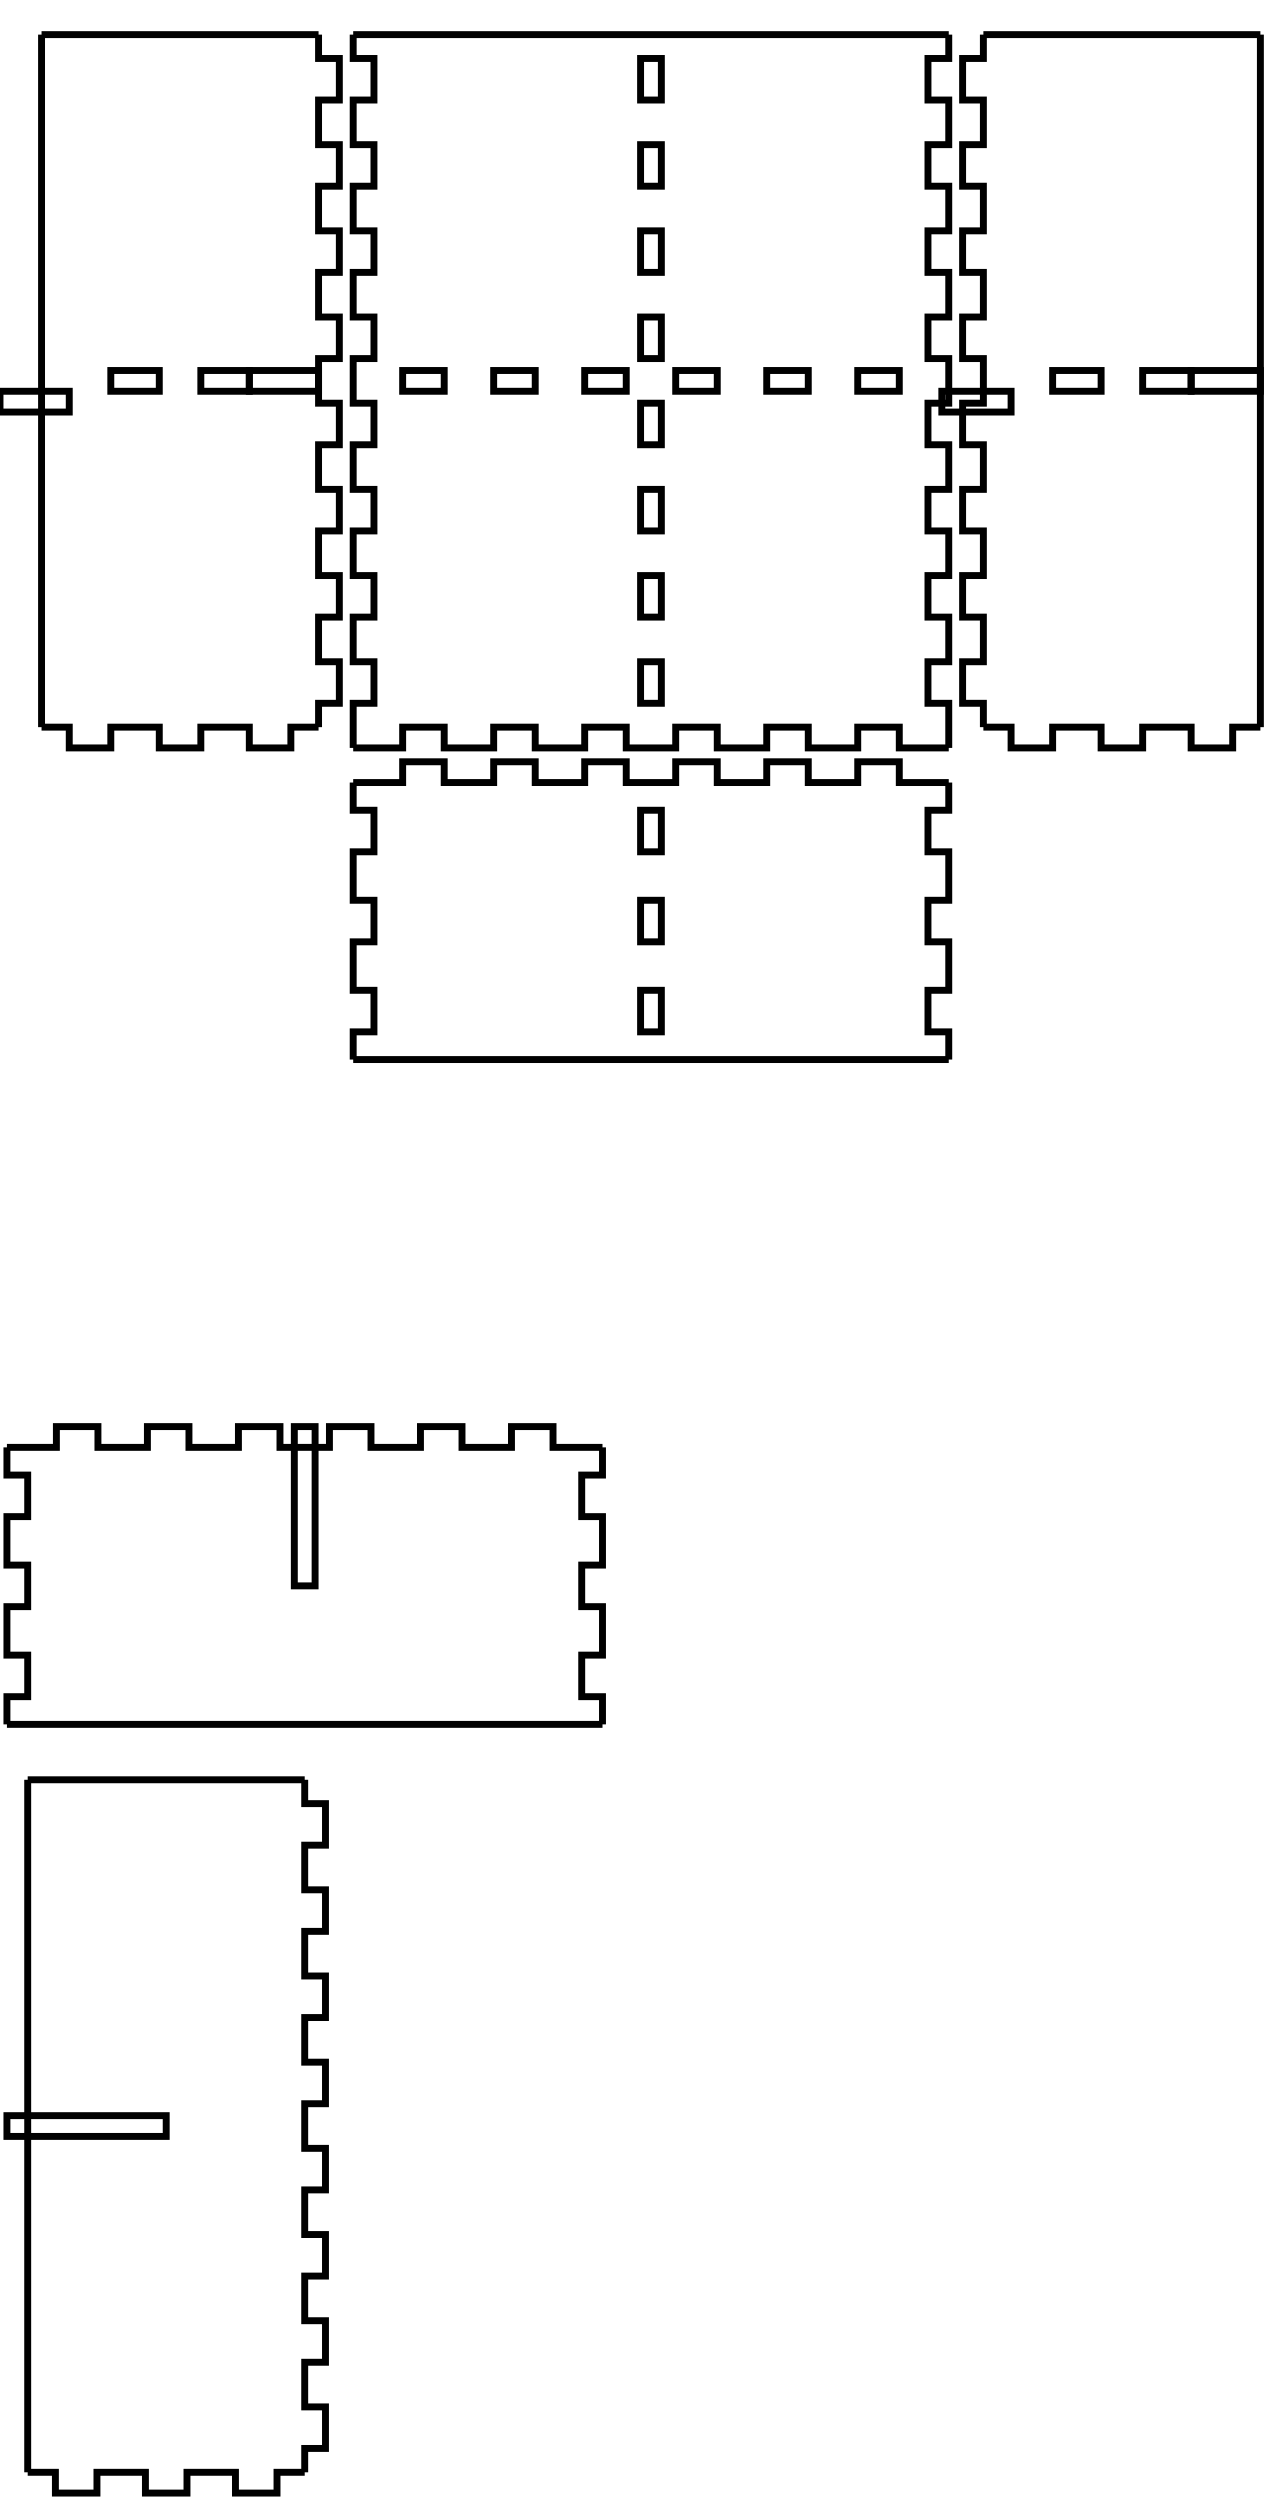
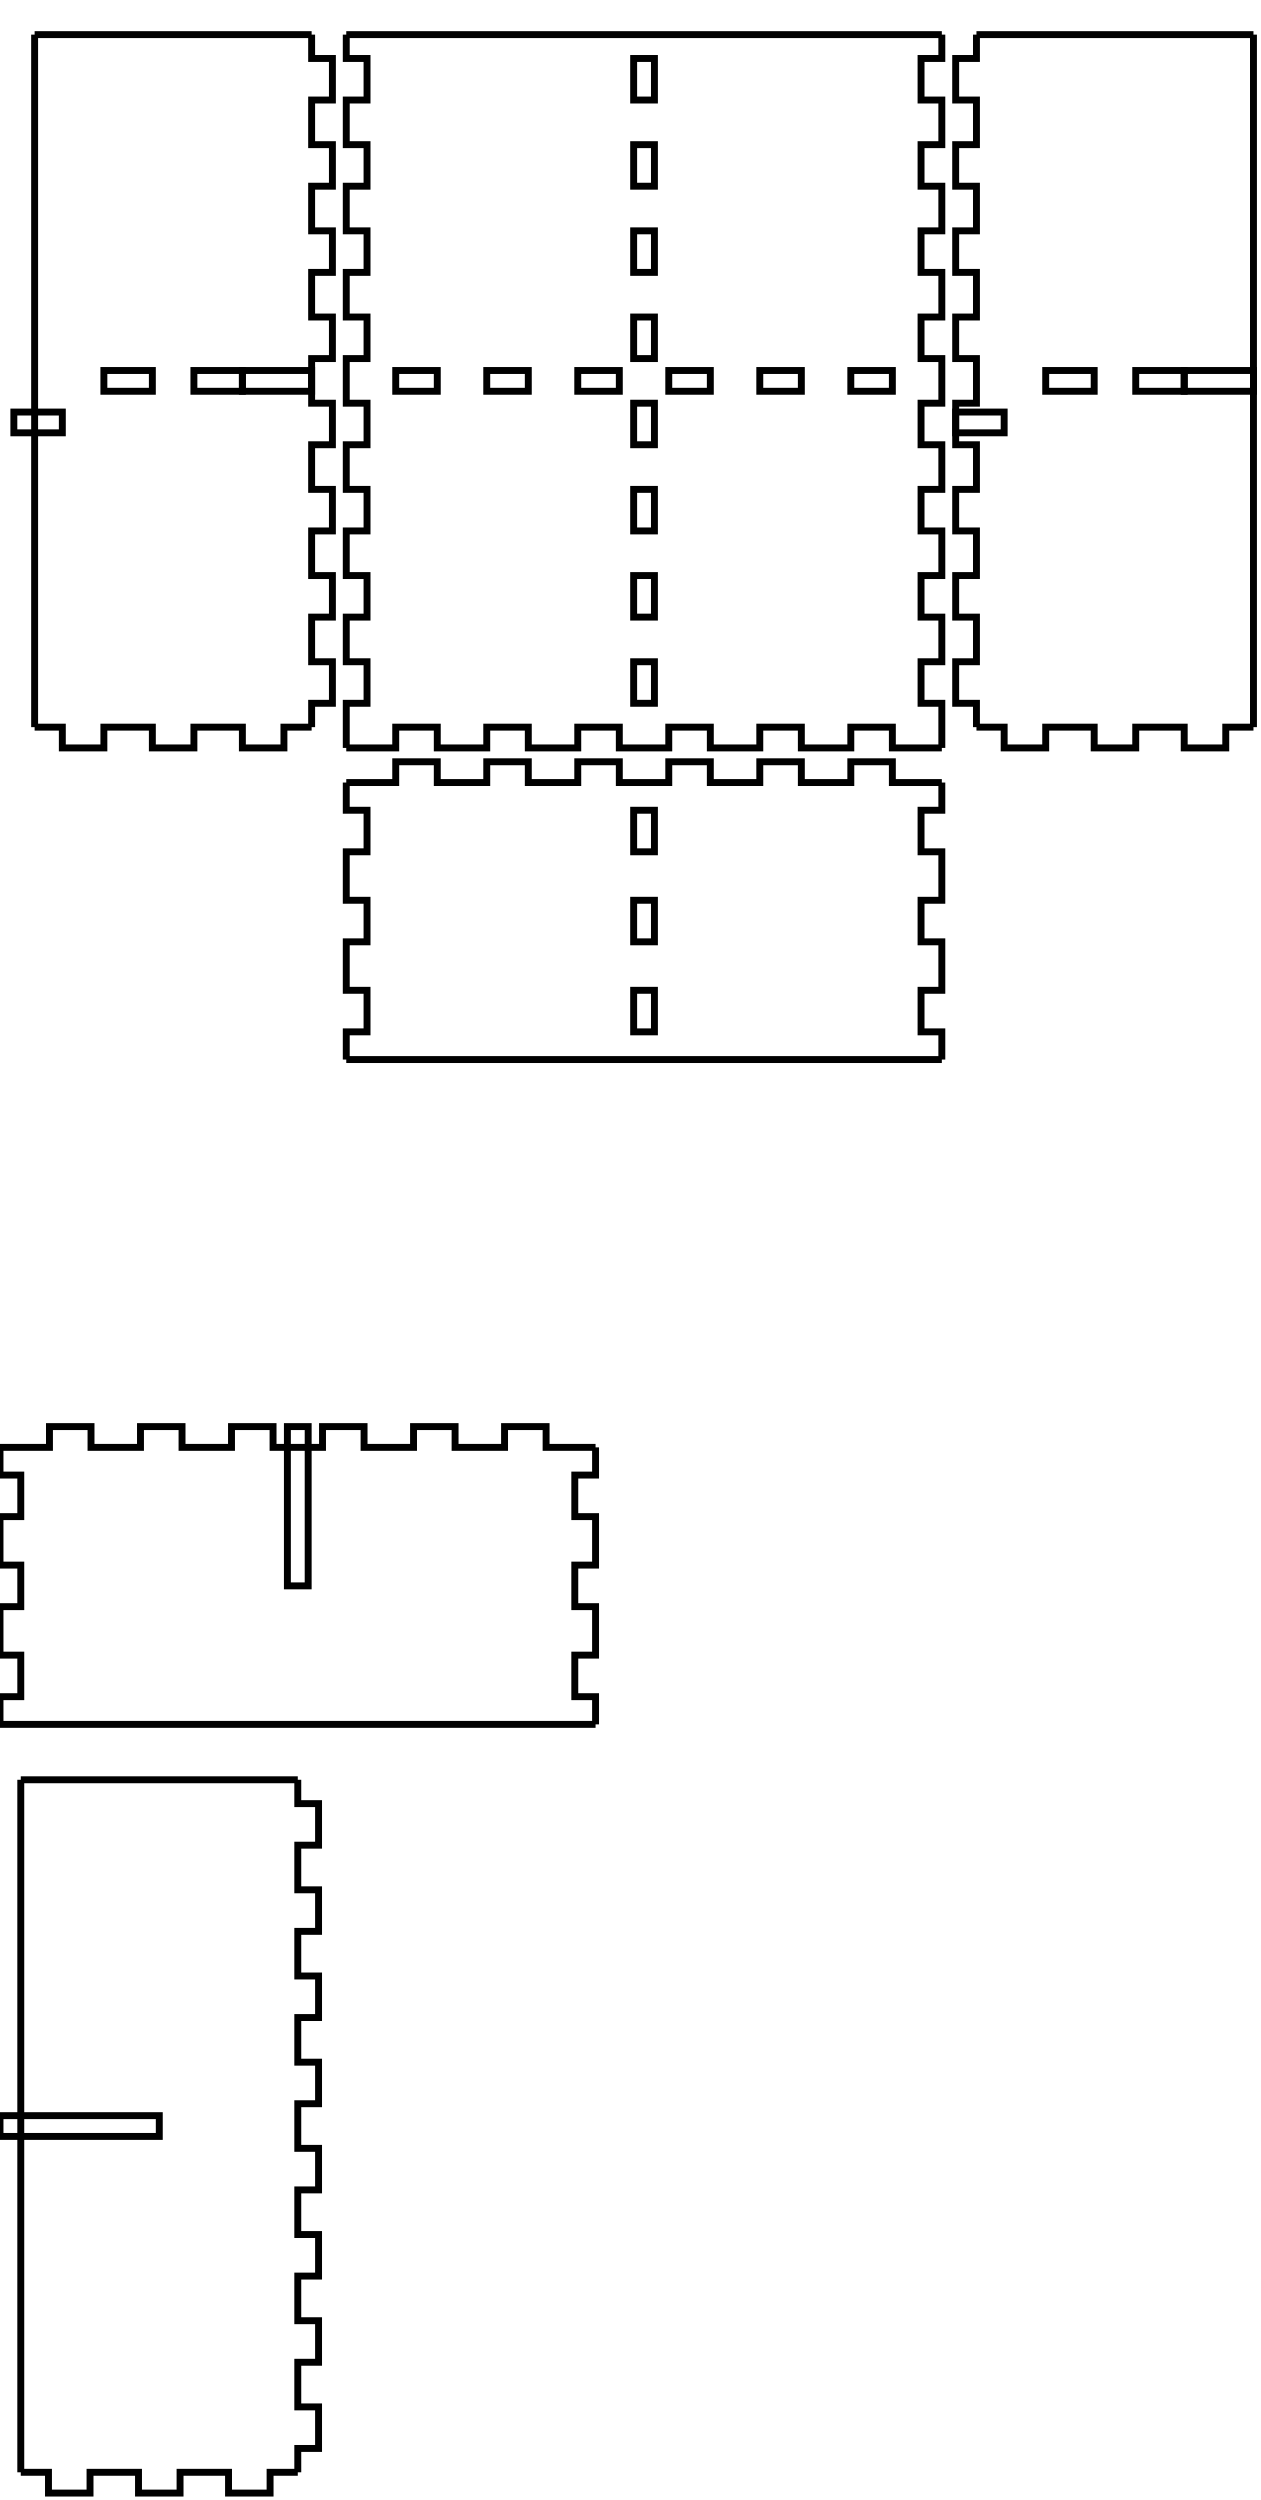
- <svg xmlns="http://www.w3.org/2000/svg" width="183mm" height="361mm" viewBox="-1 0 183 361" version="1.1" id="svg5">
+ <svg xmlns="http://www.w3.org/2000/svg" width="182mm" height="361mm" viewBox="0 0 182 361" version="1.1" id="svg5">
  <defs id="defs2" />
  <g id="layer1">
    <g id="piece_001">
      <path id="side_001" style="fill:none;stroke:#000000;stroke-width:1" d="M 50 113 L 57.143 113 L 57.143 110 L 63.143 110 L 63.143 113 L 70.286 113 L 70.286 110 L 76.286 110 L 76.286 113 L 83.429 113 L 83.429 110 L 89.429 110 L 89.429 113 L 96.571 113 L 96.571 110 L 102.571 110 L 102.571 113 L 109.714 113 L 109.714 110 L 115.714 110 L 115.714 113 L 122.857 113 L 122.857 110 L 128.857 110 L 128.857 113 L 136 113" />
      <path id="side_002" style="fill:none;stroke:#000000;stroke-width:1" d="M 136 113 L 136 117 L 133 117 L 133 123 L 136 123 L 136 130 L 133 130 L 133 136 L 136 136 L 136 143 L 133 143 L 133 149 L 136 149 L 136 153" />
      <path id="hole_001" style="fill:none;stroke:#000000;stroke-width:1" d="M 91.5 117 L 91.5 123 L 94.5 123 L 94.5 117 L 91.5 117 Z" />
      <path id="hole_002" style="fill:none;stroke:#000000;stroke-width:1" d="M 91.5 130 L 91.5 136 L 94.5 136 L 94.5 130 L 91.5 130 Z" />
      <path id="hole_003" style="fill:none;stroke:#000000;stroke-width:1" d="M 91.5 143 L 91.5 149 L 94.5 149 L 94.5 143 L 91.5 143 Z" />
      <path id="side_003" style="fill:none;stroke:#000000;stroke-width:1" d="M 136 153 L 128.857 153 L 128.857 153 L 122.857 153 L 122.857 153 L 115.714 153 L 115.714 153 L 109.714 153 L 109.714 153 L 102.571 153 L 102.571 153 L 96.571 153 L 96.571 153 L 89.429 153 L 89.429 153 L 83.429 153 L 83.429 153 L 76.286 153 L 76.286 153 L 70.286 153 L 70.286 153 L 63.143 153 L 63.143 153 L 57.143 153 L 57.143 153 L 50 153" />
      <path id="side_004" style="fill:none;stroke:#000000;stroke-width:1" d="M 50 153 L 50 149 L 53 149 L 53 143 L 50 143 L 50 136 L 53 136 L 53 130 L 50 130 L 50 123 L 53 123 L 53 117 L 50 117 L 50 113" />
    </g>
    <g id="xdivider_001">
      <path id="side_005" style="fill:none;stroke:#000000;stroke-width:1" d="M 0 209 L 7.143 209 L 7.143 206 L 13.143 206 L 13.143 209 L 20.286 209 L 20.286 206 L 26.286 206 L 26.286 209 L 33.429 209 L 33.429 206 L 39.429 206 L 39.429 209 L 46.571 209 L 46.571 206 L 52.571 206 L 52.571 209 L 59.714 209 L 59.714 206 L 65.714 206 L 65.714 209 L 72.857 209 L 72.857 206 L 78.857 206 L 78.857 209 L 86 209" />
      <path id="side_006" style="fill:none;stroke:#000000;stroke-width:1" d="M 86 209 L 86 213 L 83 213 L 83 219 L 86 219 L 86 226 L 83 226 L 83 232 L 86 232 L 86 239 L 83 239 L 83 245 L 86 245 L 86 249" />
      <path id="slot_001" style="fill:none;stroke:#000000;stroke-width:1" d="M 41.5 206 L 41.5 229 L 44.5 229 L 44.5 206 L 41.5 206 Z" />
      <path id="side_007" style="fill:none;stroke:#000000;stroke-width:1" d="M 86 249 L 78.857 249 L 78.857 249 L 72.857 249 L 72.857 249 L 65.714 249 L 65.714 249 L 59.714 249 L 59.714 249 L 52.571 249 L 52.571 249 L 46.571 249 L 46.571 249 L 39.429 249 L 39.429 249 L 33.429 249 L 33.429 249 L 26.286 249 L 26.286 249 L 20.286 249 L 20.286 249 L 13.143 249 L 13.143 249 L 7.143 249 L 7.143 249 L 0 249" />
      <path id="side_008" style="fill:none;stroke:#000000;stroke-width:1" d="M 0 249 L 0 245 L 3 245 L 3 239 L 0 239 L 0 232 L 3 232 L 3 226 L 0 226 L 0 219 L 3 219 L 3 213 L 0 213 L 0 209" />
    </g>
    <g id="piece_002">
      <path id="side_009" style="fill:none;stroke:#000000;stroke-width:1" d="M 5 5 L 9 5 L 9 5 L 15 5 L 15 5 L 22 5 L 22 5 L 28 5 L 28 5 L 35 5 L 35 5 L 41 5 L 41 5 L 45 5" />
      <path id="side_010" style="fill:none;stroke:#000000;stroke-width:1" d="M 45 5 L 45 8.444 L 48 8.444 L 48 14.444 L 45 14.444 L 45 20.889 L 48 20.889 L 48 26.889 L 45 26.889 L 45 33.333 L 48 33.333 L 48 39.333 L 45 39.333 L 45 45.778 L 48 45.778 L 48 51.778 L 45 51.778 L 45 58.222 L 48 58.222 L 48 64.222 L 45 64.222 L 45 70.667 L 48 70.667 L 48 76.667 L 45 76.667 L 45 83.111 L 48 83.111 L 48 89.111 L 45 89.111 L 45 95.556 L 48 95.556 L 48 101.556 L 45 101.556 L 45 105" />
      <path id="side_011" style="fill:none;stroke:#000000;stroke-width:1" d="M 45 105 L 41 105 L 41 108 L 35 108 L 35 105 L 28 105 L 28 108 L 22 108 L 22 105 L 15 105 L 15 108 L 9 108 L 9 105 L 5 105" />
      <path id="hole_004" style="fill:none;stroke:#000000;stroke-width:1" d="M 45 53.5 L 35 53.5 L 35 56.5 L 45 56.5 L 45 53.5 Z" />
      <path id="hole_005" style="fill:none;stroke:#000000;stroke-width:1" d="M 35 53.5 L 28 53.5 L 28 56.5 L 35 56.5 L 35 53.5 Z" />
      <path id="hole_006" style="fill:none;stroke:#000000;stroke-width:1" d="M 22 53.5 L 15 53.5 L 15 56.5 L 22 56.5 L 22 53.5 Z" />
-       <path id="hole_007" style="fill:none;stroke:#000000;stroke-width:1" d="M 9 59.5 L -1 59.5 L -1 56.5 L 9 56.5 L 9 59.5 Z" />
+       <path id="hole_007" style="fill:none;stroke:#000000;stroke-width:1" d="M 9 59.5 L 2 59.5 L 2 62.5 L 9 62.5 L 9 59.5 Z" />
      <path id="side_012" style="fill:none;stroke:#000000;stroke-width:1" d="M 5 105 L 5 101.556 L 5 101.556 L 5 95.556 L 5 95.556 L 5 89.111 L 5 89.111 L 5 83.111 L 5 83.111 L 5 76.667 L 5 76.667 L 5 70.667 L 5 70.667 L 5 64.222 L 5 64.222 L 5 58.222 L 5 58.222 L 5 51.778 L 5 51.778 L 5 45.778 L 5 45.778 L 5 39.333 L 5 39.333 L 5 33.333 L 5 33.333 L 5 26.889 L 5 26.889 L 5 20.889 L 5 20.889 L 5 14.444 L 5 14.444 L 5 8.444 L 5 8.444 L 5 5" />
    </g>
    <g id="ydivider_001">
      <path id="side_013" style="fill:none;stroke:#000000;stroke-width:1" d="M 3 257 L 7 257 L 7 257 L 13 257 L 13 257 L 20 257 L 20 257 L 26 257 L 26 257 L 33 257 L 33 257 L 39 257 L 39 257 L 43 257" />
      <path id="slot_002" style="fill:none;stroke:#000000;stroke-width:1" d="M 0 305.5 L 23 305.5 L 23 308.5 L 0 308.5 L 0 305.5 Z" />
      <path id="side_014" style="fill:none;stroke:#000000;stroke-width:1" d="M 43 257 L 43 260.444 L 46 260.444 L 46 266.444 L 43 266.444 L 43 272.889 L 46 272.889 L 46 278.889 L 43 278.889 L 43 285.333 L 46 285.333 L 46 291.333 L 43 291.333 L 43 297.778 L 46 297.778 L 46 303.778 L 43 303.778 L 43 310.222 L 46 310.222 L 46 316.222 L 43 316.222 L 43 322.667 L 46 322.667 L 46 328.667 L 43 328.667 L 43 335.111 L 46 335.111 L 46 341.111 L 43 341.111 L 43 347.556 L 46 347.556 L 46 353.556 L 43 353.556 L 43 357" />
      <path id="side_015" style="fill:none;stroke:#000000;stroke-width:1" d="M 43 357 L 39 357 L 39 360 L 33 360 L 33 357 L 26 357 L 26 360 L 20 360 L 20 357 L 13 357 L 13 360 L 7 360 L 7 357 L 3 357" />
      <path id="side_016" style="fill:none;stroke:#000000;stroke-width:1" d="M 3 357 L 3 353.556 L 3 353.556 L 3 347.556 L 3 347.556 L 3 341.111 L 3 341.111 L 3 335.111 L 3 335.111 L 3 328.667 L 3 328.667 L 3 322.667 L 3 322.667 L 3 316.222 L 3 316.222 L 3 310.222 L 3 310.222 L 3 303.778 L 3 303.778 L 3 297.778 L 3 297.778 L 3 291.333 L 3 291.333 L 3 285.333 L 3 285.333 L 3 278.889 L 3 278.889 L 3 272.889 L 3 272.889 L 3 266.444 L 3 266.444 L 3 260.444 L 3 260.444 L 3 257" />
    </g>
    <g id="piece_003">
      <path id="side_017" style="fill:none;stroke:#000000;stroke-width:1" d="M 50 5 L 57.143 5 L 57.143 5 L 63.143 5 L 63.143 5 L 70.286 5 L 70.286 5 L 76.286 5 L 76.286 5 L 83.429 5 L 83.429 5 L 89.429 5 L 89.429 5 L 96.571 5 L 96.571 5 L 102.571 5 L 102.571 5 L 109.714 5 L 109.714 5 L 115.714 5 L 115.714 5 L 122.857 5 L 122.857 5 L 128.857 5 L 128.857 5 L 136 5" />
      <path id="side_018" style="fill:none;stroke:#000000;stroke-width:1" d="M 136 5 L 136 8.444 L 133 8.444 L 133 14.444 L 136 14.444 L 136 20.889 L 133 20.889 L 133 26.889 L 136 26.889 L 136 33.333 L 133 33.333 L 133 39.333 L 136 39.333 L 136 45.778 L 133 45.778 L 133 51.778 L 136 51.778 L 136 58.222 L 133 58.222 L 133 64.222 L 136 64.222 L 136 70.667 L 133 70.667 L 133 76.667 L 136 76.667 L 136 83.111 L 133 83.111 L 133 89.111 L 136 89.111 L 136 95.556 L 133 95.556 L 133 101.556 L 136 101.556 L 136 108" />
      <path id="hole_008" style="fill:none;stroke:#000000;stroke-width:1" d="M 91.5 8.444 L 91.5 14.444 L 94.5 14.444 L 94.5 8.444 L 91.5 8.444 Z" />
      <path id="hole_009" style="fill:none;stroke:#000000;stroke-width:1" d="M 91.5 20.889 L 91.5 26.889 L 94.5 26.889 L 94.5 20.889 L 91.5 20.889 Z" />
      <path id="hole_010" style="fill:none;stroke:#000000;stroke-width:1" d="M 91.5 33.333 L 91.5 39.333 L 94.5 39.333 L 94.5 33.333 L 91.5 33.333 Z" />
      <path id="hole_011" style="fill:none;stroke:#000000;stroke-width:1" d="M 91.5 45.778 L 91.5 51.778 L 94.5 51.778 L 94.5 45.778 L 91.5 45.778 Z" />
      <path id="hole_012" style="fill:none;stroke:#000000;stroke-width:1" d="M 91.5 58.222 L 91.5 64.222 L 94.5 64.222 L 94.5 58.222 L 91.5 58.222 Z" />
      <path id="hole_013" style="fill:none;stroke:#000000;stroke-width:1" d="M 91.5 70.667 L 91.5 76.667 L 94.5 76.667 L 94.5 70.667 L 91.5 70.667 Z" />
      <path id="hole_014" style="fill:none;stroke:#000000;stroke-width:1" d="M 91.5 83.111 L 91.5 89.111 L 94.5 89.111 L 94.5 83.111 L 91.5 83.111 Z" />
      <path id="hole_015" style="fill:none;stroke:#000000;stroke-width:1" d="M 91.5 95.556 L 91.5 101.556 L 94.5 101.556 L 94.5 95.556 L 91.5 95.556 Z" />
      <path id="side_019" style="fill:none;stroke:#000000;stroke-width:1" d="M 136 108 L 128.857 108 L 128.857 105 L 122.857 105 L 122.857 108 L 115.714 108 L 115.714 105 L 109.714 105 L 109.714 108 L 102.571 108 L 102.571 105 L 96.571 105 L 96.571 108 L 89.429 108 L 89.429 105 L 83.429 105 L 83.429 108 L 76.286 108 L 76.286 105 L 70.286 105 L 70.286 108 L 63.143 108 L 63.143 105 L 57.143 105 L 57.143 108 L 50 108" />
      <path id="hole_016" style="fill:none;stroke:#000000;stroke-width:1" d="M 128.857 53.5 L 122.857 53.5 L 122.857 56.5 L 128.857 56.5 L 128.857 53.5 Z" />
      <path id="hole_017" style="fill:none;stroke:#000000;stroke-width:1" d="M 115.714 53.5 L 109.714 53.5 L 109.714 56.5 L 115.714 56.5 L 115.714 53.5 Z" />
      <path id="hole_018" style="fill:none;stroke:#000000;stroke-width:1" d="M 102.571 53.5 L 96.571 53.5 L 96.571 56.5 L 102.571 56.5 L 102.571 53.5 Z" />
      <path id="hole_019" style="fill:none;stroke:#000000;stroke-width:1" d="M 89.429 53.5 L 83.429 53.5 L 83.429 56.5 L 89.429 56.5 L 89.429 53.5 Z" />
      <path id="hole_020" style="fill:none;stroke:#000000;stroke-width:1" d="M 76.286 53.5 L 70.286 53.5 L 70.286 56.5 L 76.286 56.5 L 76.286 53.5 Z" />
      <path id="hole_021" style="fill:none;stroke:#000000;stroke-width:1" d="M 63.143 53.5 L 57.143 53.5 L 57.143 56.5 L 63.143 56.5 L 63.143 53.5 Z" />
      <path id="side_020" style="fill:none;stroke:#000000;stroke-width:1" d="M 50 108 L 50 101.556 L 53 101.556 L 53 95.556 L 50 95.556 L 50 89.111 L 53 89.111 L 53 83.111 L 50 83.111 L 50 76.667 L 53 76.667 L 53 70.667 L 50 70.667 L 50 64.222 L 53 64.222 L 53 58.222 L 50 58.222 L 50 51.778 L 53 51.778 L 53 45.778 L 50 45.778 L 50 39.333 L 53 39.333 L 53 33.333 L 50 33.333 L 50 26.889 L 53 26.889 L 53 20.889 L 50 20.889 L 50 14.444 L 53 14.444 L 53 8.444 L 50 8.444 L 50 5" />
    </g>
    <g id="piece_004">
      <path id="side_021" style="fill:none;stroke:#000000;stroke-width:1" d="M 141 5 L 145 5 L 145 5 L 151 5 L 151 5 L 158 5 L 158 5 L 164 5 L 164 5 L 171 5 L 171 5 L 177 5 L 177 5 L 181 5" />
      <path id="side_022" style="fill:none;stroke:#000000;stroke-width:1" d="M 181 5 L 181 8.444 L 181 8.444 L 181 14.444 L 181 14.444 L 181 20.889 L 181 20.889 L 181 26.889 L 181 26.889 L 181 33.333 L 181 33.333 L 181 39.333 L 181 39.333 L 181 45.778 L 181 45.778 L 181 51.778 L 181 51.778 L 181 58.222 L 181 58.222 L 181 64.222 L 181 64.222 L 181 70.667 L 181 70.667 L 181 76.667 L 181 76.667 L 181 83.111 L 181 83.111 L 181 89.111 L 181 89.111 L 181 95.556 L 181 95.556 L 181 101.556 L 181 101.556 L 181 105" />
      <path id="side_023" style="fill:none;stroke:#000000;stroke-width:1" d="M 181 105 L 177 105 L 177 108 L 171 108 L 171 105 L 164 105 L 164 108 L 158 108 L 158 105 L 151 105 L 151 108 L 145 108 L 145 105 L 141 105" />
      <path id="hole_022" style="fill:none;stroke:#000000;stroke-width:1" d="M 181 53.5 L 171 53.5 L 171 56.5 L 181 56.5 L 181 53.5 Z" />
      <path id="hole_023" style="fill:none;stroke:#000000;stroke-width:1" d="M 171 53.5 L 164 53.5 L 164 56.5 L 171 56.5 L 171 53.5 Z" />
      <path id="hole_024" style="fill:none;stroke:#000000;stroke-width:1" d="M 158 53.5 L 151 53.5 L 151 56.5 L 158 56.5 L 158 53.5 Z" />
-       <path id="hole_025" style="fill:none;stroke:#000000;stroke-width:1" d="M 145 59.5 L 135 59.5 L 135 56.5 L 145 56.5 L 145 59.5 Z" />
+       <path id="hole_025" style="fill:none;stroke:#000000;stroke-width:1" d="M 145 59.5 L 138 59.5 L 138 62.5 L 145 62.5 L 145 59.5 Z" />
      <path id="side_024" style="fill:none;stroke:#000000;stroke-width:1" d="M 141 105 L 141 101.556 L 138 101.556 L 138 95.556 L 141 95.556 L 141 89.111 L 138 89.111 L 138 83.111 L 141 83.111 L 141 76.667 L 138 76.667 L 138 70.667 L 141 70.667 L 141 64.222 L 138 64.222 L 138 58.222 L 141 58.222 L 141 51.778 L 138 51.778 L 138 45.778 L 141 45.778 L 141 39.333 L 138 39.333 L 138 33.333 L 141 33.333 L 141 26.889 L 138 26.889 L 138 20.889 L 141 20.889 L 141 14.444 L 138 14.444 L 138 8.444 L 141 8.444 L 141 5" />
    </g>
  </g>
</svg>
